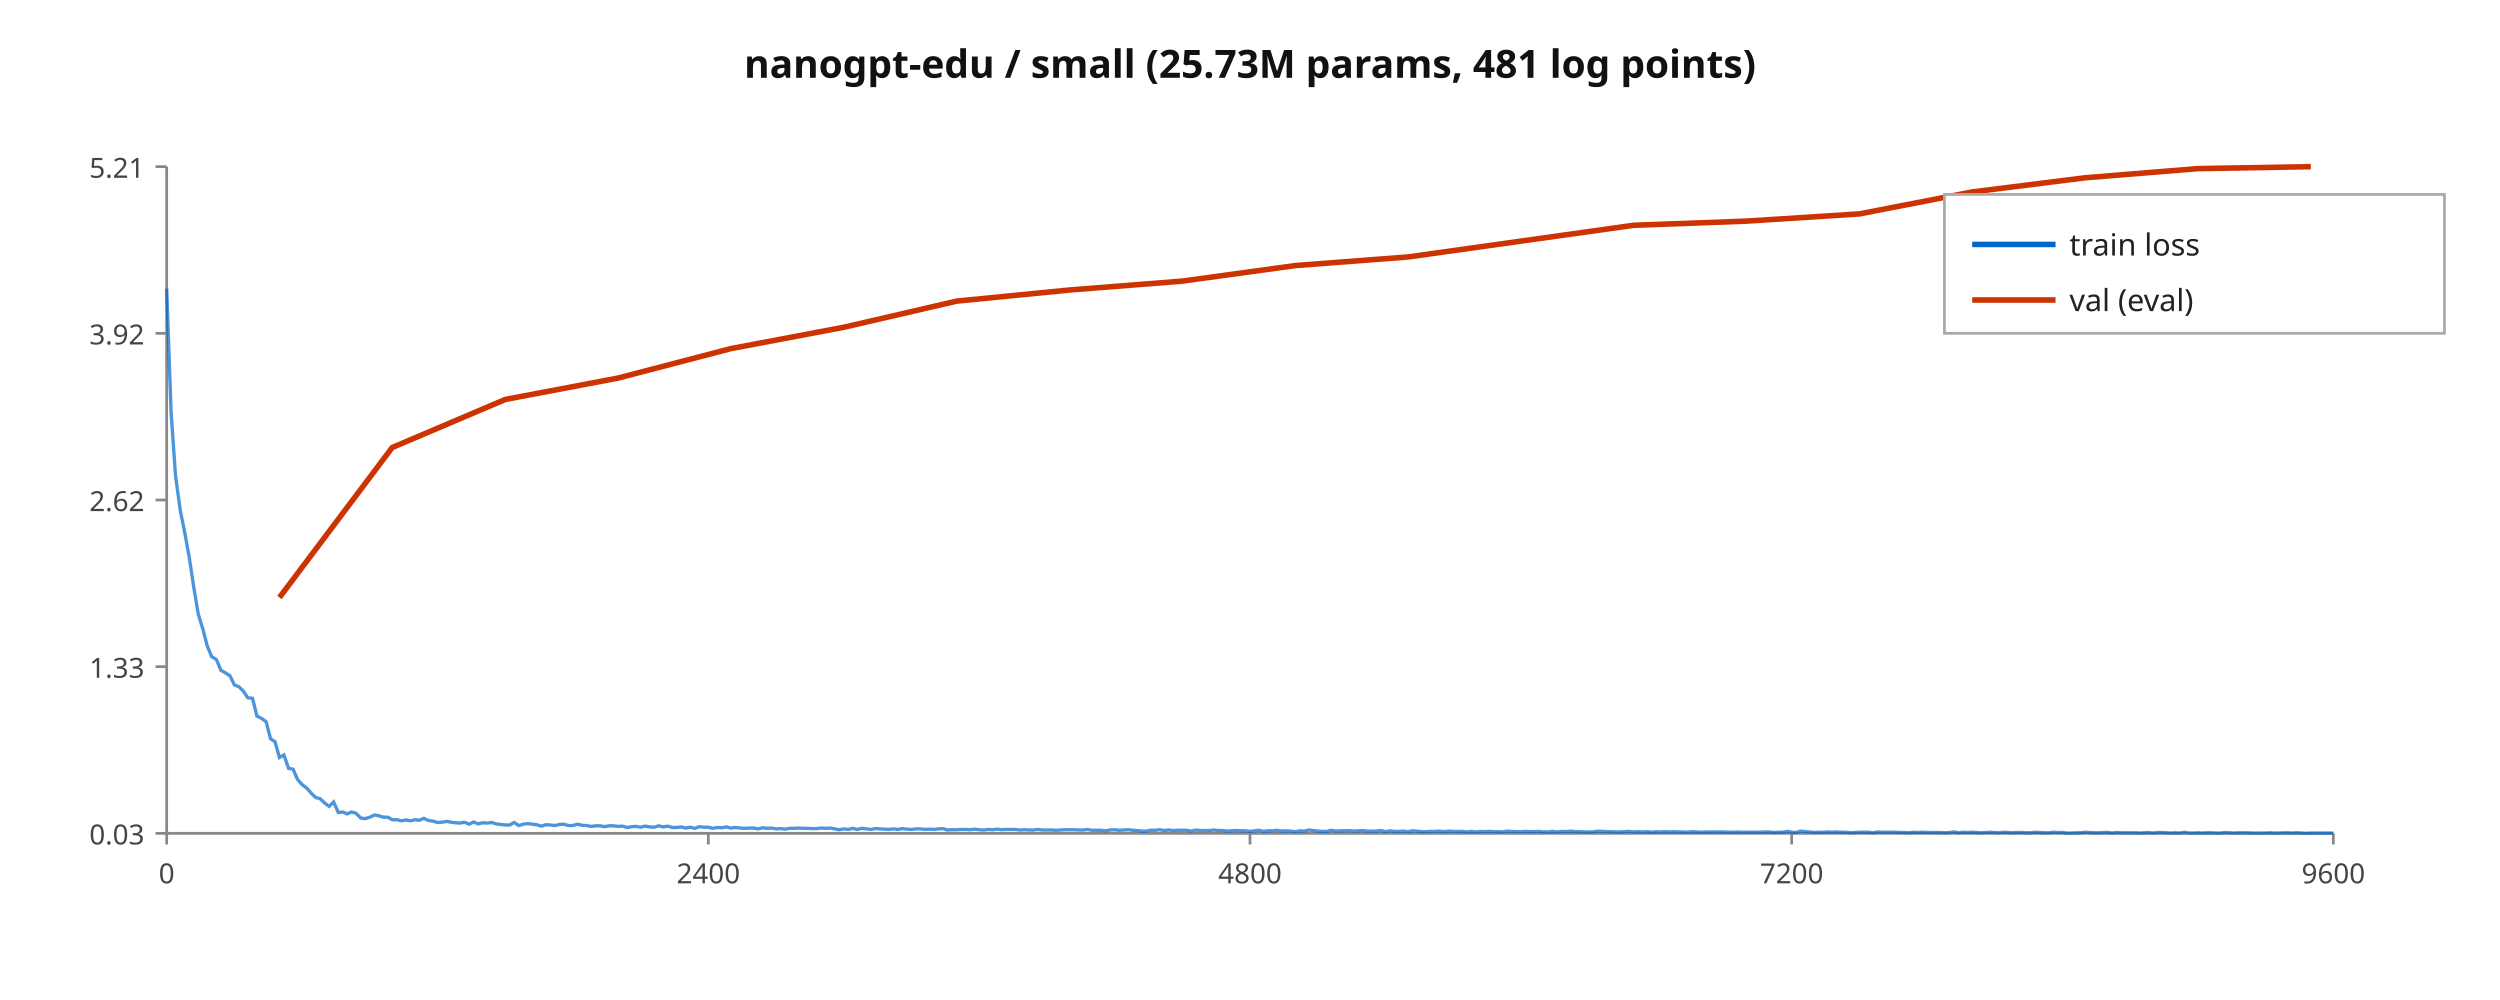
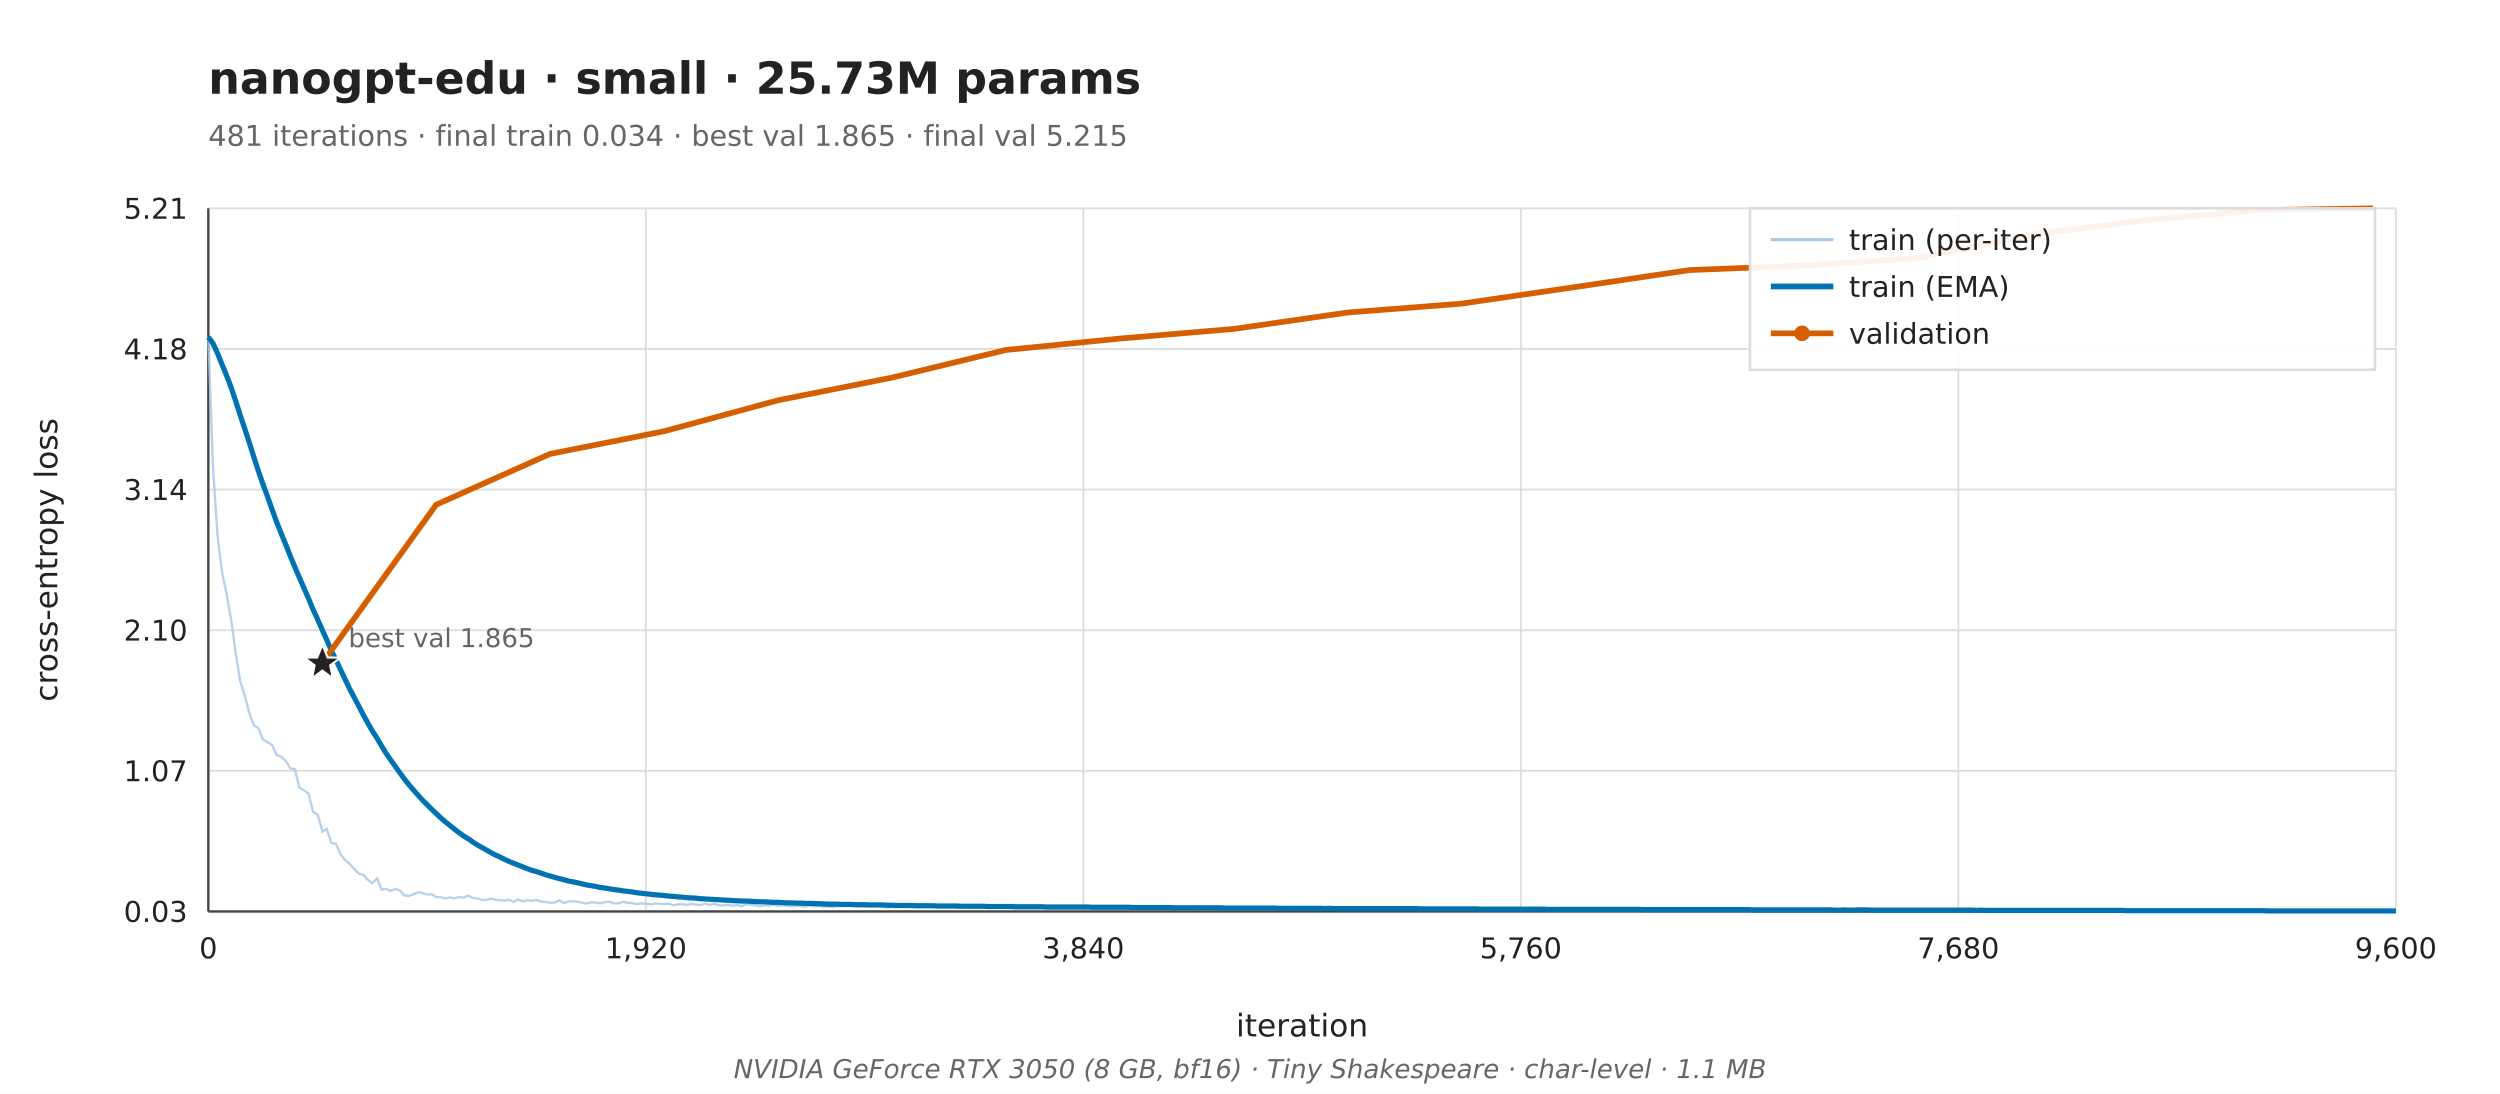
- <svg xmlns="http://www.w3.org/2000/svg" width="900" height="360" viewBox="0 0 900 360" font-family="sans-serif">
-   <rect width="900" height="360" fill="white" />
-   <text x="450" y="28" text-anchor="middle" font-size="14" font-weight="bold" fill="#111">nanogpt-edu / small  (25.73M params, 481 log points)</text>
-   <line x1="60" y1="60" x2="60" y2="300" stroke="#888" />
-   <line x1="60" y1="300" x2="840" y2="300" stroke="#888" />
-   <line x1="56" y1="300.0" x2="60" y2="300.0" stroke="#888" />
-   <text x="52" y="304.0" text-anchor="end" font-size="10" fill="#444">0.03</text>
-   <line x1="60.0" y1="300" x2="60.0" y2="304" stroke="#888" />
-   <text x="60.0" y="318" text-anchor="middle" font-size="10" fill="#444">0</text>
-   <line x1="56" y1="240.0" x2="60" y2="240.0" stroke="#888" />
-   <text x="52" y="244.0" text-anchor="end" font-size="10" fill="#444">1.33</text>
-   <line x1="255.0" y1="300" x2="255.0" y2="304" stroke="#888" />
-   <text x="255.0" y="318" text-anchor="middle" font-size="10" fill="#444">2400</text>
-   <line x1="56" y1="180.0" x2="60" y2="180.0" stroke="#888" />
-   <text x="52" y="184.0" text-anchor="end" font-size="10" fill="#444">2.62</text>
-   <line x1="450.0" y1="300" x2="450.0" y2="304" stroke="#888" />
-   <text x="450.0" y="318" text-anchor="middle" font-size="10" fill="#444">4800</text>
-   <line x1="56" y1="120.0" x2="60" y2="120.0" stroke="#888" />
-   <text x="52" y="124.0" text-anchor="end" font-size="10" fill="#444">3.92</text>
-   <line x1="645.0" y1="300" x2="645.0" y2="304" stroke="#888" />
-   <text x="645.0" y="318" text-anchor="middle" font-size="10" fill="#444">7200</text>
-   <line x1="56" y1="60.0" x2="60" y2="60.0" stroke="#888" />
-   <text x="52" y="64.0" text-anchor="end" font-size="10" fill="#444">5.21</text>
-   <line x1="840.0" y1="300" x2="840.0" y2="304" stroke="#888" />
-   <text x="840.0" y="318" text-anchor="middle" font-size="10" fill="#444">9600</text>
-   <polyline fill="none" stroke="#0066cc" stroke-width="1.2" opacity="0.7" points="60.0,103.9 61.6,148.6 63.2,171.4 64.9,183.8 66.5,191.7 68.1,200.5 69.8,211.7 71.4,221.2 73.0,226.4 74.6,232.5 76.2,236.4 77.9,237.4 79.5,241.3 81.1,242.2 82.8,243.3 84.4,246.6 86.0,247.2 87.6,248.8 89.2,251.2 90.9,251.4 92.5,257.8 94.1,258.6 95.8,259.8 97.4,266.0 99.0,267.0 100.6,272.7 102.2,271.8 103.9,276.6 105.5,276.9 107.1,280.6 108.8,282.5 110.4,283.7 112.0,285.5 113.6,287.1 115.2,287.5 116.9,289.1 118.5,290.3 120.1,288.7 121.8,292.5 123.4,292.3 125.0,293.0 126.6,292.3 128.2,292.8 129.9,294.5 131.5,294.7 133.1,294.2 134.8,293.4 136.4,293.7 138.0,294.2 139.6,294.2 141.2,295.1 142.9,295.1 144.5,295.5 146.1,295.2 147.8,295.5 149.4,295.1 151.0,295.3 152.6,294.6 154.2,295.4 155.9,295.6 157.5,296.1 159.1,296.0 160.8,295.7 162.4,296.0 164.0,296.2 165.6,296.3 167.2,296.0 168.9,296.7 170.5,295.9 172.1,296.6 173.8,296.2 175.4,296.3 177.0,296.1 178.6,296.6 180.2,296.8 181.9,297.0 183.5,297.0 185.1,296.1 186.8,297.2 188.4,296.7 190.0,296.5 191.6,296.7 193.2,296.9 194.9,297.4 196.5,296.9 198.1,297.0 199.8,297.2 201.4,296.8 203.0,296.7 204.6,297.2 206.2,297.2 207.9,296.7 209.5,297.1 211.1,297.2 212.8,297.5 214.4,297.3 216.0,297.3 217.6,297.6 219.2,297.3 220.9,297.3 222.5,297.5 224.1,297.4 225.8,297.9 227.4,297.6 229.0,297.5 230.6,297.8 232.2,297.4 233.9,297.7 235.5,297.8 237.1,297.3 238.8,297.7 240.4,297.4 242.0,297.9 243.6,297.9 245.2,297.7 246.9,298.1 248.5,297.8 250.1,298.2 251.8,297.6 253.4,297.8 255.0,297.8 256.6,298.2 258.2,297.9 259.9,298.0 261.5,297.7 263.1,298.1 264.8,297.9 266.4,298.1 268.0,298.2 269.6,298.1 271.2,298.1 272.9,298.4 274.5,298.0 276.1,298.2 277.8,298.1 279.4,298.4 281.0,298.3 282.6,298.5 284.2,298.2 285.9,298.2 287.5,298.1 289.1,298.2 290.8,298.2 292.4,298.3 294.0,298.3 295.6,298.1 297.2,298.2 298.9,298.1 300.5,298.4 302.1,298.7 303.8,298.4 305.4,298.6 307.0,298.2 308.6,298.6 310.2,298.2 311.9,298.4 313.5,298.6 315.1,298.3 316.8,298.4 318.4,298.5 320.0,298.6 321.6,298.4 323.2,298.6 324.9,298.3 326.5,298.5 328.1,298.6 329.8,298.4 331.4,298.4 333.0,298.6 334.6,298.5 336.2,298.6 337.9,298.4 339.5,298.3 341.1,298.8 342.8,298.7 344.4,298.7 346.0,298.6 347.6,298.6 349.2,298.7 350.9,298.5 352.5,298.7 354.1,298.8 355.8,298.6 357.4,298.7 359.0,298.5 360.6,298.7 362.2,298.6 363.9,298.6 365.5,298.6 367.1,298.8 368.8,298.7 370.4,298.8 372.0,298.8 373.6,298.6 375.2,298.8 376.9,298.8 378.5,298.8 380.1,298.9 381.8,298.8 383.4,298.7 385.0,298.7 386.6,298.7 388.2,298.8 389.9,298.8 391.5,298.6 393.1,298.9 394.8,298.9 396.4,298.9 398.0,299.1 399.6,298.8 401.2,298.7 402.9,298.9 404.5,298.8 406.1,298.7 407.8,298.9 409.4,299.0 411.0,299.2 412.6,299.2 414.2,298.9 415.9,298.9 417.5,298.7 419.1,299.0 420.8,298.8 422.4,299.0 424.0,298.9 425.6,298.9 427.2,298.9 428.9,299.2 430.5,298.8 432.1,299.0 433.8,299.0 435.4,299.0 437.0,298.8 438.6,299.0 440.2,299.0 441.9,299.2 443.5,299.1 445.1,299.0 446.8,299.1 448.4,299.1 450.0,299.3 451.6,299.1 453.2,298.9 454.9,299.3 456.5,299.1 458.1,299.1 459.7,298.9 461.4,299.2 463.0,299.1 464.6,299.2 466.3,299.4 467.9,299.1 469.5,299.2 471.1,298.8 472.8,299.0 474.4,299.2 476.0,299.3 477.6,299.3 479.2,298.9 480.9,299.2 482.5,299.1 484.1,299.1 485.7,299.0 487.4,299.2 489.0,299.1 490.6,299.0 492.2,299.2 493.9,299.2 495.5,299.2 497.1,299.0 498.8,299.4 500.4,299.1 502.0,299.3 503.6,299.3 505.2,299.2 506.9,299.4 508.5,299.1 510.1,299.2 511.8,299.4 513.4,299.4 515.0,299.3 516.6,299.3 518.2,299.2 519.9,299.4 521.5,299.2 523.1,299.3 524.8,299.3 526.4,299.3 528.0,299.5 529.6,299.3 531.2,299.5 532.9,299.3 534.5,299.4 536.1,299.3 537.8,299.4 539.4,299.4 541.0,299.5 542.6,299.2 544.2,299.3 545.9,299.4 547.5,299.4 549.1,299.3 550.8,299.4 552.4,299.4 554.0,299.3 555.6,299.5 557.2,299.5 558.9,299.3 560.5,299.5 562.1,299.3 563.8,299.4 565.4,299.2 567.0,299.4 568.6,299.4 570.2,299.5 571.9,299.5 573.5,299.5 575.1,299.2 576.8,299.3 578.4,299.4 580.0,299.4 581.6,299.5 583.2,299.5 584.9,299.4 586.5,299.3 588.1,299.5 589.8,299.4 591.4,299.5 593.0,299.4 594.6,299.6 596.2,299.4 597.9,299.5 599.5,299.4 601.1,299.5 602.8,299.4 604.4,299.5 606.0,299.5 607.6,299.6 609.2,299.4 610.9,299.5 612.5,299.6 614.1,299.5 615.8,299.5 617.4,299.5 619.0,299.5 620.6,299.5 622.2,299.6 623.9,299.6 625.5,299.5 627.1,299.6 628.8,299.6 630.4,299.6 632.0,299.6 633.6,299.6 635.2,299.5 636.9,299.5 638.5,299.7 640.1,299.6 641.8,299.6 643.4,299.3 645.0,299.6 646.6,299.7 648.2,299.2 649.9,299.4 651.5,299.5 653.1,299.7 654.8,299.6 656.4,299.6 658.0,299.5 659.6,299.6 661.2,299.5 662.9,299.6 664.5,299.6 666.1,299.8 667.8,299.7 669.4,299.6 671.0,299.6 672.6,299.6 674.2,299.8 675.9,299.5 677.5,299.6 679.1,299.6 680.8,299.6 682.4,299.6 684.0,299.7 685.6,299.7 687.2,299.8 688.9,299.6 690.5,299.7 692.1,299.6 693.8,299.7 695.4,299.7 697.0,299.7 698.6,299.7 700.2,299.8 701.9,299.7 703.5,299.5 705.1,299.8 706.8,299.6 708.4,299.7 710.0,299.6 711.6,299.7 713.2,299.8 714.9,299.7 716.5,299.6 718.1,299.7 719.8,299.8 721.4,299.6 723.0,299.7 724.6,299.8 726.2,299.7 727.9,299.7 729.5,299.8 731.1,299.8 732.8,299.6 734.4,299.7 736.0,299.8 737.6,299.8 739.2,299.6 740.9,299.7 742.5,299.7 744.1,299.9 745.8,299.9 747.4,299.8 749.0,299.8 750.6,299.6 752.2,299.7 753.9,299.8 755.5,299.8 757.1,299.7 758.8,299.7 760.4,299.9 762.0,299.7 763.6,299.8 765.2,299.8 766.9,299.8 768.5,299.8 770.1,299.9 771.8,299.8 773.4,299.7 775.0,299.9 776.6,299.7 778.2,299.7 779.9,299.8 781.5,299.9 783.1,299.8 784.8,299.9 786.4,299.6 788.0,299.9 789.6,299.9 791.2,299.8 792.9,299.9 794.5,299.8 796.1,299.8 797.8,299.9 799.4,299.9 801.0,299.7 802.6,299.8 804.2,299.9 805.9,299.8 807.5,299.8 809.1,299.8 810.8,299.9 812.4,299.9 814.0,299.9 815.6,299.9 817.2,299.8 818.9,299.9 820.5,299.9 822.1,299.8 823.8,299.8 825.4,299.9 827.0,299.8 828.6,299.9 830.2,300.0 831.9,299.9 833.5,299.9 835.1,299.9 836.8,299.9 838.4,299.9 840.0,299.9" />
-   <polyline fill="none" stroke="#cc3300" stroke-width="2" points="100.6,215.1 141.2,161.1 181.9,143.8 222.5,136.1 263.1,125.5 303.8,117.8 344.4,108.4 385.0,104.4 425.6,101.2 466.3,95.6 506.9,92.5 547.5,86.8 588.1,81.1 628.8,79.6 669.4,77.0 710.0,69.1 750.6,64.0 791.2,60.7 831.9,60.0" />
-   <rect x="700" y="70" width="180" height="50" fill="white" stroke="#aaa" />
-   <line x1="710" y1="88" x2="740" y2="88" stroke="#0066cc" stroke-width="2" />
-   <text x="745" y="92" font-size="11" fill="#222">train loss</text>
-   <line x1="710" y1="108" x2="740" y2="108" stroke="#cc3300" stroke-width="2" />
-   <text x="745" y="112" font-size="11" fill="#222">val (eval)</text>
+ <svg xmlns="http://www.w3.org/2000/svg" width="960" height="420" viewBox="0 0 960 420" font-family="DejaVu Sans, Helvetica, Arial, sans-serif">
+   <rect width="960" height="420" fill="white" />
+   <text x="80" y="36" font-size="17" font-weight="bold" fill="#222222">nanogpt-edu · small · 25.73M params</text>
+   <text x="80" y="56" font-size="11" fill="#666666">481 iterations · final train 0.034 · best val 1.865 · final val 5.215</text>
+   <line x1="80" y1="350.0" x2="920" y2="350.0" stroke="#DDDDDD" stroke-width="0.7" />
+   <line x1="80" y1="296.0" x2="920" y2="296.0" stroke="#DDDDDD" stroke-width="0.7" />
+   <line x1="80" y1="242.0" x2="920" y2="242.0" stroke="#DDDDDD" stroke-width="0.7" />
+   <line x1="80" y1="188.0" x2="920" y2="188.0" stroke="#DDDDDD" stroke-width="0.7" />
+   <line x1="80" y1="134.0" x2="920" y2="134.0" stroke="#DDDDDD" stroke-width="0.7" />
+   <line x1="80" y1="80.0" x2="920" y2="80.0" stroke="#DDDDDD" stroke-width="0.7" />
+   <line x1="80.0" y1="80" x2="80.0" y2="350" stroke="#DDDDDD" stroke-width="0.7" />
+   <line x1="248.0" y1="80" x2="248.0" y2="350" stroke="#DDDDDD" stroke-width="0.7" />
+   <line x1="416.0" y1="80" x2="416.0" y2="350" stroke="#DDDDDD" stroke-width="0.7" />
+   <line x1="584.0" y1="80" x2="584.0" y2="350" stroke="#DDDDDD" stroke-width="0.7" />
+   <line x1="752.0" y1="80" x2="752.0" y2="350" stroke="#DDDDDD" stroke-width="0.7" />
+   <line x1="920.0" y1="80" x2="920.0" y2="350" stroke="#DDDDDD" stroke-width="0.7" />
+   <line x1="80" y1="80" x2="80" y2="350" stroke="#444444" stroke-width="0.9" />
+   <line x1="80" y1="350" x2="920" y2="350" stroke="#444444" stroke-width="0.9" />
+   <polyline fill="none" stroke="#A9C9E8" stroke-width="0.9" opacity="0.85" points="80.0,129.4 81.8,179.7 83.5,205.4 85.2,219.3 87.0,228.1 88.8,238.1 90.5,250.7 92.2,261.4 94.0,267.2 95.8,274.0 97.5,278.5 99.2,279.6 101.0,284.0 102.8,285.0 104.5,286.2 106.2,289.9 108.0,290.6 109.8,292.3 111.5,295.1 113.2,295.3 115.0,302.5 116.8,303.5 118.5,304.8 120.2,311.7 122.0,312.8 123.8,319.3 125.5,318.3 127.2,323.7 129.0,324.0 130.8,328.1 132.5,330.3 134.2,331.7 136.0,333.7 137.8,335.5 139.5,335.9 141.2,337.8 143.0,339.1 144.8,337.3 146.5,341.6 148.2,341.3 150.0,342.1 151.8,341.3 153.5,341.9 155.2,343.8 157.0,344.1 158.8,343.4 160.5,342.6 162.2,342.9 164.0,343.5 165.8,343.4 167.5,344.5 169.2,344.5 171.0,345.0 172.8,344.6 174.5,345.0 176.2,344.5 178.0,344.7 179.8,343.9 181.5,344.8 183.2,345.0 185.0,345.6 186.8,345.5 188.5,345.1 190.2,345.5 192.0,345.7 193.8,345.8 195.5,345.5 197.2,346.3 199.0,345.4 200.8,346.1 202.5,345.7 204.2,345.9 206.0,345.6 207.8,346.2 209.5,346.4 211.2,346.6 213.0,346.6 214.8,345.7 216.5,346.8 218.2,346.2 220.0,346.1 221.8,346.3 223.5,346.6 225.2,347.0 227.0,346.5 228.8,346.6 230.5,346.9 232.2,346.4 234.0,346.3 235.8,346.9 237.5,346.9 239.2,346.3 241.0,346.7 242.8,346.8 244.5,347.2 246.2,346.9 248.0,347.0 249.8,347.3 251.5,347.0 253.2,347.0 255.0,347.2 256.8,347.0 258.5,347.6 260.2,347.3 262.0,347.2 263.8,347.5 265.5,347.1 267.2,347.4 269.0,347.5 270.8,347.0 272.5,347.5 274.2,347.1 276.0,347.6 277.8,347.7 279.5,347.4 281.2,347.8 283.0,347.5 284.8,348.0 286.5,347.3 288.2,347.5 290.0,347.6 291.8,348.0 293.5,347.7 295.2,347.8 297.0,347.4 298.8,347.9 300.5,347.6 302.2,347.8 304.0,348.0 305.8,347.9 307.5,347.9 309.2,348.2 311.0,347.7 312.8,348.0 314.5,347.9 316.2,348.2 318.0,348.1 319.8,348.3 321.5,347.9 323.2,348.0 325.0,347.9 326.8,348.0 328.5,348.0 330.2,348.1 332.0,348.1 333.8,347.9 335.5,347.9 337.2,347.9 339.0,348.2 340.8,348.5 342.5,348.2 344.2,348.4 346.0,348.0 347.8,348.4 349.5,348.0 351.2,348.2 353.0,348.4 354.8,348.1 356.5,348.2 358.2,348.3 360.0,348.4 361.8,348.2 363.5,348.4 365.2,348.1 367.0,348.3 368.8,348.4 370.5,348.2 372.2,348.2 374.0,348.5 375.8,348.3 377.5,348.4 379.2,348.2 381.0,348.1 382.8,348.6 384.5,348.5 386.2,348.5 388.0,348.5 389.8,348.4 391.5,348.5 393.2,348.3 395.0,348.6 396.8,348.7 398.5,348.4 400.2,348.6 402.0,348.3 403.8,348.5 405.5,348.4 407.2,348.5 409.0,348.4 410.8,348.6 412.5,348.5 414.2,348.6 416.0,348.6 417.8,348.4 419.5,348.6 421.2,348.7 423.0,348.7 424.8,348.7 426.5,348.7 428.2,348.5 430.0,348.5 431.8,348.5 433.5,348.7 435.2,348.7 437.0,348.4 438.8,348.8 440.5,348.8 442.2,348.8 444.0,348.9 445.8,348.7 447.5,348.5 449.2,348.7 451.0,348.7 452.8,348.5 454.5,348.8 456.2,348.9 458.0,349.1 459.8,349.1 461.5,348.7 463.2,348.8 465.0,348.6 466.8,348.9 468.5,348.6 470.2,348.9 472.0,348.8 473.8,348.8 475.5,348.7 477.2,349.1 479.0,348.7 480.8,348.9 482.5,348.9 484.2,348.9 486.0,348.7 487.8,348.9 489.5,348.9 491.2,349.1 493.0,349.0 494.8,348.9 496.5,349.0 498.2,349.0 500.0,349.2 501.8,349.0 503.5,348.8 505.2,349.2 507.0,349.0 508.7,349.0 510.5,348.7 512.2,349.1 514.0,348.9 515.8,349.0 517.5,349.3 519.2,349.0 521.0,349.1 522.8,348.7 524.5,348.9 526.2,349.1 528.0,349.2 529.8,349.2 531.5,348.7 533.2,349.1 535.0,349.0 536.8,349.0 538.5,348.9 540.2,349.2 542.0,349.0 543.8,348.9 545.5,349.1 547.2,349.1 549.0,349.1 550.8,348.9 552.5,349.3 554.2,349.0 556.0,349.2 557.8,349.2 559.5,349.2 561.2,349.3 563.0,349.0 564.8,349.1 566.5,349.3 568.2,349.3 570.0,349.2 571.8,349.2 573.5,349.1 575.2,349.3 577.0,349.1 578.8,349.2 580.5,349.2 582.2,349.2 584.0,349.5 585.8,349.3 587.5,349.4 589.2,349.2 591.0,349.3 592.8,349.2 594.5,349.3 596.2,349.3 598.0,349.4 599.8,349.1 601.5,349.2 603.2,349.3 605.0,349.4 606.8,349.2 608.5,349.3 610.2,349.3 612.0,349.2 613.8,349.4 615.5,349.4 617.2,349.2 619.0,349.5 620.8,349.2 622.5,349.3 624.2,349.1 626.0,349.3 627.8,349.3 629.5,349.5 631.2,349.4 633.0,349.4 634.8,349.1 636.5,349.2 638.2,349.3 640.0,349.3 641.8,349.4 643.5,349.5 645.2,349.4 647.0,349.2 648.8,349.5 650.5,349.4 652.2,349.4 654.0,349.3 655.8,349.6 657.5,349.3 659.2,349.4 661.0,349.4 662.8,349.4 664.5,349.3 666.2,349.4 668.0,349.5 669.8,349.5 671.5,349.3 673.2,349.5 675.0,349.5 676.8,349.4 678.5,349.5 680.2,349.5 682.0,349.5 683.8,349.5 685.5,349.6 687.2,349.6 689.0,349.4 690.8,349.5 692.5,349.6 694.2,349.5 696.0,349.6 697.8,349.6 699.5,349.5 701.2,349.4 703.0,349.6 704.8,349.5 706.5,349.6 708.2,349.3 710.0,349.6 711.8,349.6 713.5,349.1 715.2,349.3 717.0,349.5 718.8,349.7 720.5,349.6 722.2,349.5 724.0,349.5 725.8,349.6 727.5,349.5 729.2,349.5 731.0,349.5 732.8,349.7 734.5,349.7 736.2,349.6 738.0,349.5 739.8,349.5 741.5,349.7 743.2,349.4 745.0,349.6 746.8,349.6 748.5,349.5 750.2,349.6 752.0,349.7 753.8,349.7 755.5,349.7 757.2,349.6 759.0,349.7 760.8,349.5 762.5,349.7 764.2,349.6 766.0,349.6 767.8,349.7 769.5,349.8 771.2,349.6 773.0,349.5 774.8,349.7 776.5,349.5 778.2,349.7 780.0,349.6 781.8,349.7 783.5,349.7 785.2,349.7 787.0,349.6 788.8,349.7 790.5,349.8 792.2,349.5 794.0,349.6 795.8,349.8 797.5,349.7 799.2,349.7 801.0,349.8 802.8,349.8 804.5,349.5 806.2,349.7 808.0,349.7 809.8,349.7 811.5,349.6 813.2,349.7 815.0,349.6 816.8,349.9 818.5,349.9 820.2,349.8 822.0,349.8 823.8,349.6 825.5,349.7 827.2,349.7 829.0,349.7 830.8,349.7 832.5,349.7 834.2,349.9 836.0,349.6 837.8,349.8 839.5,349.7 841.2,349.8 843.0,349.8 844.8,349.8 846.5,349.8 848.2,349.7 850.0,349.9 851.8,349.7 853.5,349.7 855.2,349.8 857.0,349.9 858.8,349.7 860.5,349.9 862.2,349.6 864.0,349.9 865.8,349.8 867.5,349.8 869.2,349.8 871.0,349.8 872.8,349.8 874.5,349.9 876.2,349.8 878.0,349.6 879.8,349.8 881.5,349.8 883.2,349.8 885.0,349.7 886.8,349.8 888.5,349.9 890.2,349.9 892.0,349.8 893.8,349.8 895.5,349.8 897.2,349.9 899.0,349.9 900.8,349.8 902.5,349.8 904.2,349.9 906.0,349.8 907.8,349.9 909.5,350.0 911.2,349.9 913.0,349.9 914.8,349.9 916.5,349.9 918.2,349.8 920.0,349.8" />
+   <polyline fill="none" stroke="#0072B2" stroke-width="2" points="80.0,129.4 81.8,131.9 83.5,135.6 85.2,139.8 87.0,144.2 88.8,148.9 90.5,154.0 92.2,159.3 94.0,164.7 95.8,170.2 97.5,175.6 99.2,180.8 101.0,186.0 102.8,190.9 104.5,195.7 106.2,200.4 108.0,204.9 109.8,209.3 111.5,213.6 113.2,217.7 115.0,221.9 116.8,226.0 118.5,229.9 120.2,234.0 122.0,237.9 123.8,242.0 125.5,245.8 127.2,249.7 129.0,253.4 130.8,257.2 132.5,260.8 134.2,264.4 136.0,267.8 137.8,271.2 139.5,274.5 141.2,277.6 143.0,280.7 144.8,283.5 146.5,286.4 148.2,289.2 150.0,291.8 151.8,294.3 153.5,296.7 155.2,299.0 157.0,301.3 158.8,303.4 160.5,305.3 162.2,307.2 164.0,309.0 165.8,310.8 167.5,312.4 169.2,314.0 171.0,315.6 172.8,317.0 174.5,318.4 176.2,319.7 178.0,321.0 179.8,322.1 181.5,323.3 183.2,324.4 185.0,325.4 186.8,326.4 188.5,327.4 190.2,328.3 192.0,329.1 193.8,330.0 195.5,330.8 197.2,331.5 199.0,332.2 200.8,332.9 202.5,333.6 204.2,334.2 206.0,334.7 207.8,335.3 209.5,335.9 211.2,336.4 213.0,336.9 214.8,337.4 216.5,337.8 218.2,338.3 220.0,338.6 221.8,339.0 223.5,339.4 225.2,339.8 227.0,340.1 228.8,340.4 230.5,340.8 232.2,341.0 234.0,341.3 235.8,341.6 237.5,341.8 239.2,342.1 241.0,342.3 242.8,342.5 244.5,342.8 246.2,343.0 248.0,343.2 249.8,343.4 251.5,343.6 253.2,343.7 255.0,343.9 256.8,344.1 258.5,344.2 260.2,344.4 262.0,344.5 263.8,344.7 265.5,344.8 267.2,344.9 269.0,345.1 270.8,345.2 272.5,345.3 274.2,345.4 276.0,345.5 277.8,345.6 279.5,345.7 281.2,345.8 283.0,345.9 284.8,346.0 286.5,346.0 288.2,346.1 290.0,346.2 291.8,346.3 293.5,346.3 295.2,346.4 297.0,346.5 298.8,346.5 300.5,346.6 302.2,346.7 304.0,346.7 305.8,346.8 307.5,346.8 309.2,346.9 311.0,346.9 312.8,347.0 314.5,347.0 316.2,347.1 318.0,347.2 319.8,347.2 321.5,347.2 323.2,347.3 325.0,347.3 326.8,347.3 328.5,347.4 330.2,347.4 332.0,347.4 333.8,347.5 335.5,347.5 337.2,347.5 339.0,347.5 340.8,347.6 342.5,347.6 344.2,347.7 346.0,347.7 347.8,347.7 349.5,347.7 351.2,347.8 353.0,347.8 354.8,347.8 356.5,347.8 358.2,347.8 360.0,347.9 361.8,347.9 363.5,347.9 365.2,347.9 367.0,347.9 368.8,348.0 370.5,348.0 372.2,348.0 374.0,348.0 375.8,348.0 377.5,348.0 379.2,348.1 381.0,348.1 382.8,348.1 384.5,348.1 386.2,348.1 388.0,348.1 389.8,348.2 391.5,348.2 393.2,348.2 395.0,348.2 396.8,348.2 398.5,348.2 400.2,348.2 402.0,348.3 403.8,348.3 405.5,348.3 407.2,348.3 409.0,348.3 410.8,348.3 412.5,348.3 414.2,348.3 416.0,348.3 417.8,348.3 419.5,348.4 421.2,348.4 423.0,348.4 424.8,348.4 426.5,348.4 428.2,348.4 430.0,348.4 431.8,348.4 433.5,348.4 435.2,348.5 437.0,348.5 438.8,348.5 440.5,348.5 442.2,348.5 444.0,348.5 445.8,348.5 447.5,348.5 449.2,348.5 451.0,348.6 452.8,348.6 454.5,348.6 456.2,348.6 458.0,348.6 459.8,348.6 461.5,348.6 463.2,348.6 465.0,348.6 466.8,348.6 468.5,348.6 470.2,348.7 472.0,348.7 473.8,348.7 475.5,348.7 477.2,348.7 479.0,348.7 480.8,348.7 482.5,348.7 484.2,348.7 486.0,348.7 487.8,348.7 489.5,348.7 491.2,348.8 493.0,348.8 494.8,348.8 496.5,348.8 498.2,348.8 500.0,348.8 501.8,348.8 503.5,348.8 505.2,348.8 507.0,348.8 508.7,348.9 510.5,348.8 512.2,348.9 514.0,348.9 515.8,348.9 517.5,348.9 519.2,348.9 521.0,348.9 522.8,348.9 524.5,348.9 526.2,348.9 528.0,348.9 529.8,348.9 531.5,348.9 533.2,348.9 535.0,348.9 536.8,348.9 538.5,348.9 540.2,348.9 542.0,348.9 543.8,348.9 545.5,349.0 547.2,349.0 549.0,349.0 550.8,349.0 552.5,349.0 554.2,349.0 556.0,349.0 557.8,349.0 559.5,349.0 561.2,349.0 563.0,349.0 564.8,349.0 566.5,349.0 568.2,349.1 570.0,349.1 571.8,349.1 573.5,349.1 575.2,349.1 577.0,349.1 578.8,349.1 580.5,349.1 582.2,349.1 584.0,349.1 585.8,349.1 587.5,349.1 589.2,349.1 591.0,349.1 592.8,349.1 594.5,349.2 596.2,349.2 598.0,349.2 599.8,349.2 601.5,349.2 603.2,349.2 605.0,349.2 606.8,349.2 608.5,349.2 610.2,349.2 612.0,349.2 613.8,349.2 615.5,349.2 617.2,349.2 619.0,349.2 620.8,349.2 622.5,349.2 624.2,349.2 626.0,349.2 627.8,349.2 629.5,349.2 631.2,349.3 633.0,349.3 634.8,349.3 636.5,349.3 638.2,349.3 640.0,349.3 641.8,349.3 643.5,349.3 645.2,349.3 647.0,349.3 648.8,349.3 650.5,349.3 652.2,349.3 654.0,349.3 655.8,349.3 657.5,349.3 659.2,349.3 661.0,349.3 662.8,349.3 664.5,349.3 666.2,349.3 668.0,349.3 669.8,349.3 671.5,349.3 673.2,349.4 675.0,349.4 676.8,349.4 678.5,349.4 680.2,349.4 682.0,349.4 683.8,349.4 685.5,349.4 687.2,349.4 689.0,349.4 690.8,349.4 692.5,349.4 694.2,349.4 696.0,349.4 697.8,349.4 699.5,349.4 701.2,349.4 703.0,349.4 704.8,349.5 706.5,349.5 708.2,349.4 710.0,349.5 711.8,349.5 713.5,349.4 715.2,349.4 717.0,349.4 718.8,349.5 720.5,349.5 722.2,349.5 724.0,349.5 725.8,349.5 727.5,349.5 729.2,349.5 731.0,349.5 732.8,349.5 734.5,349.5 736.2,349.5 738.0,349.5 739.8,349.5 741.5,349.5 743.2,349.5 745.0,349.5 746.8,349.5 748.5,349.5 750.2,349.5 752.0,349.5 753.8,349.5 755.5,349.5 757.2,349.5 759.0,349.6 760.8,349.5 762.5,349.6 764.2,349.6 766.0,349.6 767.8,349.6 769.5,349.6 771.2,349.6 773.0,349.6 774.8,349.6 776.5,349.6 778.2,349.6 780.0,349.6 781.8,349.6 783.5,349.6 785.2,349.6 787.0,349.6 788.8,349.6 790.5,349.6 792.2,349.6 794.0,349.6 795.8,349.6 797.5,349.6 799.2,349.6 801.0,349.6 802.8,349.6 804.5,349.6 806.2,349.6 808.0,349.6 809.8,349.6 811.5,349.6 813.2,349.6 815.0,349.6 816.8,349.7 818.5,349.7 820.2,349.7 822.0,349.7 823.8,349.7 825.5,349.7 827.2,349.7 829.0,349.7 830.8,349.7 832.5,349.7 834.2,349.7 836.0,349.7 837.8,349.7 839.5,349.7 841.2,349.7 843.0,349.7 844.8,349.7 846.5,349.7 848.2,349.7 850.0,349.7 851.8,349.7 853.5,349.7 855.2,349.7 857.0,349.7 858.8,349.7 860.5,349.7 862.2,349.7 864.0,349.7 865.8,349.7 867.5,349.7 869.2,349.7 871.0,349.8 872.8,349.8 874.5,349.8 876.2,349.8 878.0,349.8 879.8,349.8 881.5,349.8 883.2,349.8 885.0,349.8 886.8,349.8 888.5,349.8 890.2,349.8 892.0,349.8 893.8,349.8 895.5,349.8 897.2,349.8 899.0,349.8 900.8,349.8 902.5,349.8 904.2,349.8 906.0,349.8 907.8,349.8 909.5,349.8 911.2,349.8 913.0,349.8 914.8,349.8 916.5,349.8 918.2,349.8 920.0,349.8" />
+   <polyline fill="none" stroke="#D55E00" stroke-width="2.2" points="123.8,254.5 167.5,193.8 211.2,174.3 255.0,165.6 298.8,153.7 342.5,145.0 386.2,134.4 430.0,130.0 473.8,126.3 517.5,120.0 561.2,116.6 605.0,110.2 648.8,103.7 692.5,102.0 736.2,99.1 780.0,90.2 823.8,84.5 867.5,80.7 911.2,80.0" />
+   <polygon points="123.8,247.5 125.8,252.5 130.8,252.5 126.8,255.5 127.8,260.5 123.8,257.5 119.8,260.5 120.8,255.5 116.8,252.5 121.8,252.5" fill="#222" stroke="white" stroke-width="0.8" />
+   <text x="133.8" y="248.5" font-size="10" fill="#666666">best val 1.865</text>
+   <text x="72" y="354.0" text-anchor="end" font-size="11" fill="#222222">0.03</text>
+   <text x="72" y="300.0" text-anchor="end" font-size="11" fill="#222222">1.07</text>
+   <text x="72" y="246.0" text-anchor="end" font-size="11" fill="#222222">2.10</text>
+   <text x="72" y="192.0" text-anchor="end" font-size="11" fill="#222222">3.14</text>
+   <text x="72" y="138.0" text-anchor="end" font-size="11" fill="#222222">4.18</text>
+   <text x="72" y="84.0" text-anchor="end" font-size="11" fill="#222222">5.21</text>
+   <text x="80.0" y="368" text-anchor="middle" font-size="11" fill="#222222">0</text>
+   <text x="248.0" y="368" text-anchor="middle" font-size="11" fill="#222222">1,920</text>
+   <text x="416.0" y="368" text-anchor="middle" font-size="11" fill="#222222">3,840</text>
+   <text x="584.0" y="368" text-anchor="middle" font-size="11" fill="#222222">5,760</text>
+   <text x="752.0" y="368" text-anchor="middle" font-size="11" fill="#222222">7,680</text>
+   <text x="920.0" y="368" text-anchor="middle" font-size="11" fill="#222222">9,600</text>
+   <g font-size="11" fill="#222222">
+     <rect x="672" y="80" width="240" height="62" fill="white" fill-opacity="0.92" stroke="#DDDDDD" />
+     <line x1="680" y1="92" x2="704" y2="92" stroke="#A9C9E8" stroke-width="1.2" />
+     <text x="710" y="96">train (per-iter)</text>
+     <line x1="680" y1="110" x2="704" y2="110" stroke="#0072B2" stroke-width="2.2" />
+     <text x="710" y="114">train (EMA)</text>
+     <line x1="680" y1="128" x2="704" y2="128" stroke="#D55E00" stroke-width="2.2" />
+     <circle cx="692" cy="128" r="3" fill="#D55E00" />
+     <text x="710" y="132">validation</text>
+   </g>
+   <text x="500.0" y="398" text-anchor="middle" font-size="12" fill="#222222">iteration</text>
+   <text x="22" y="215.0" font-size="12" fill="#222222" transform="rotate(-90 22,215.0)" text-anchor="middle">cross-entropy loss</text>
+   <text x="480.0" y="414" text-anchor="middle" font-size="10" font-style="italic" fill="#666666">NVIDIA GeForce RTX 3050 (8 GB, bf16) · Tiny Shakespeare · char-level · 1.1 MB</text>
</svg>
